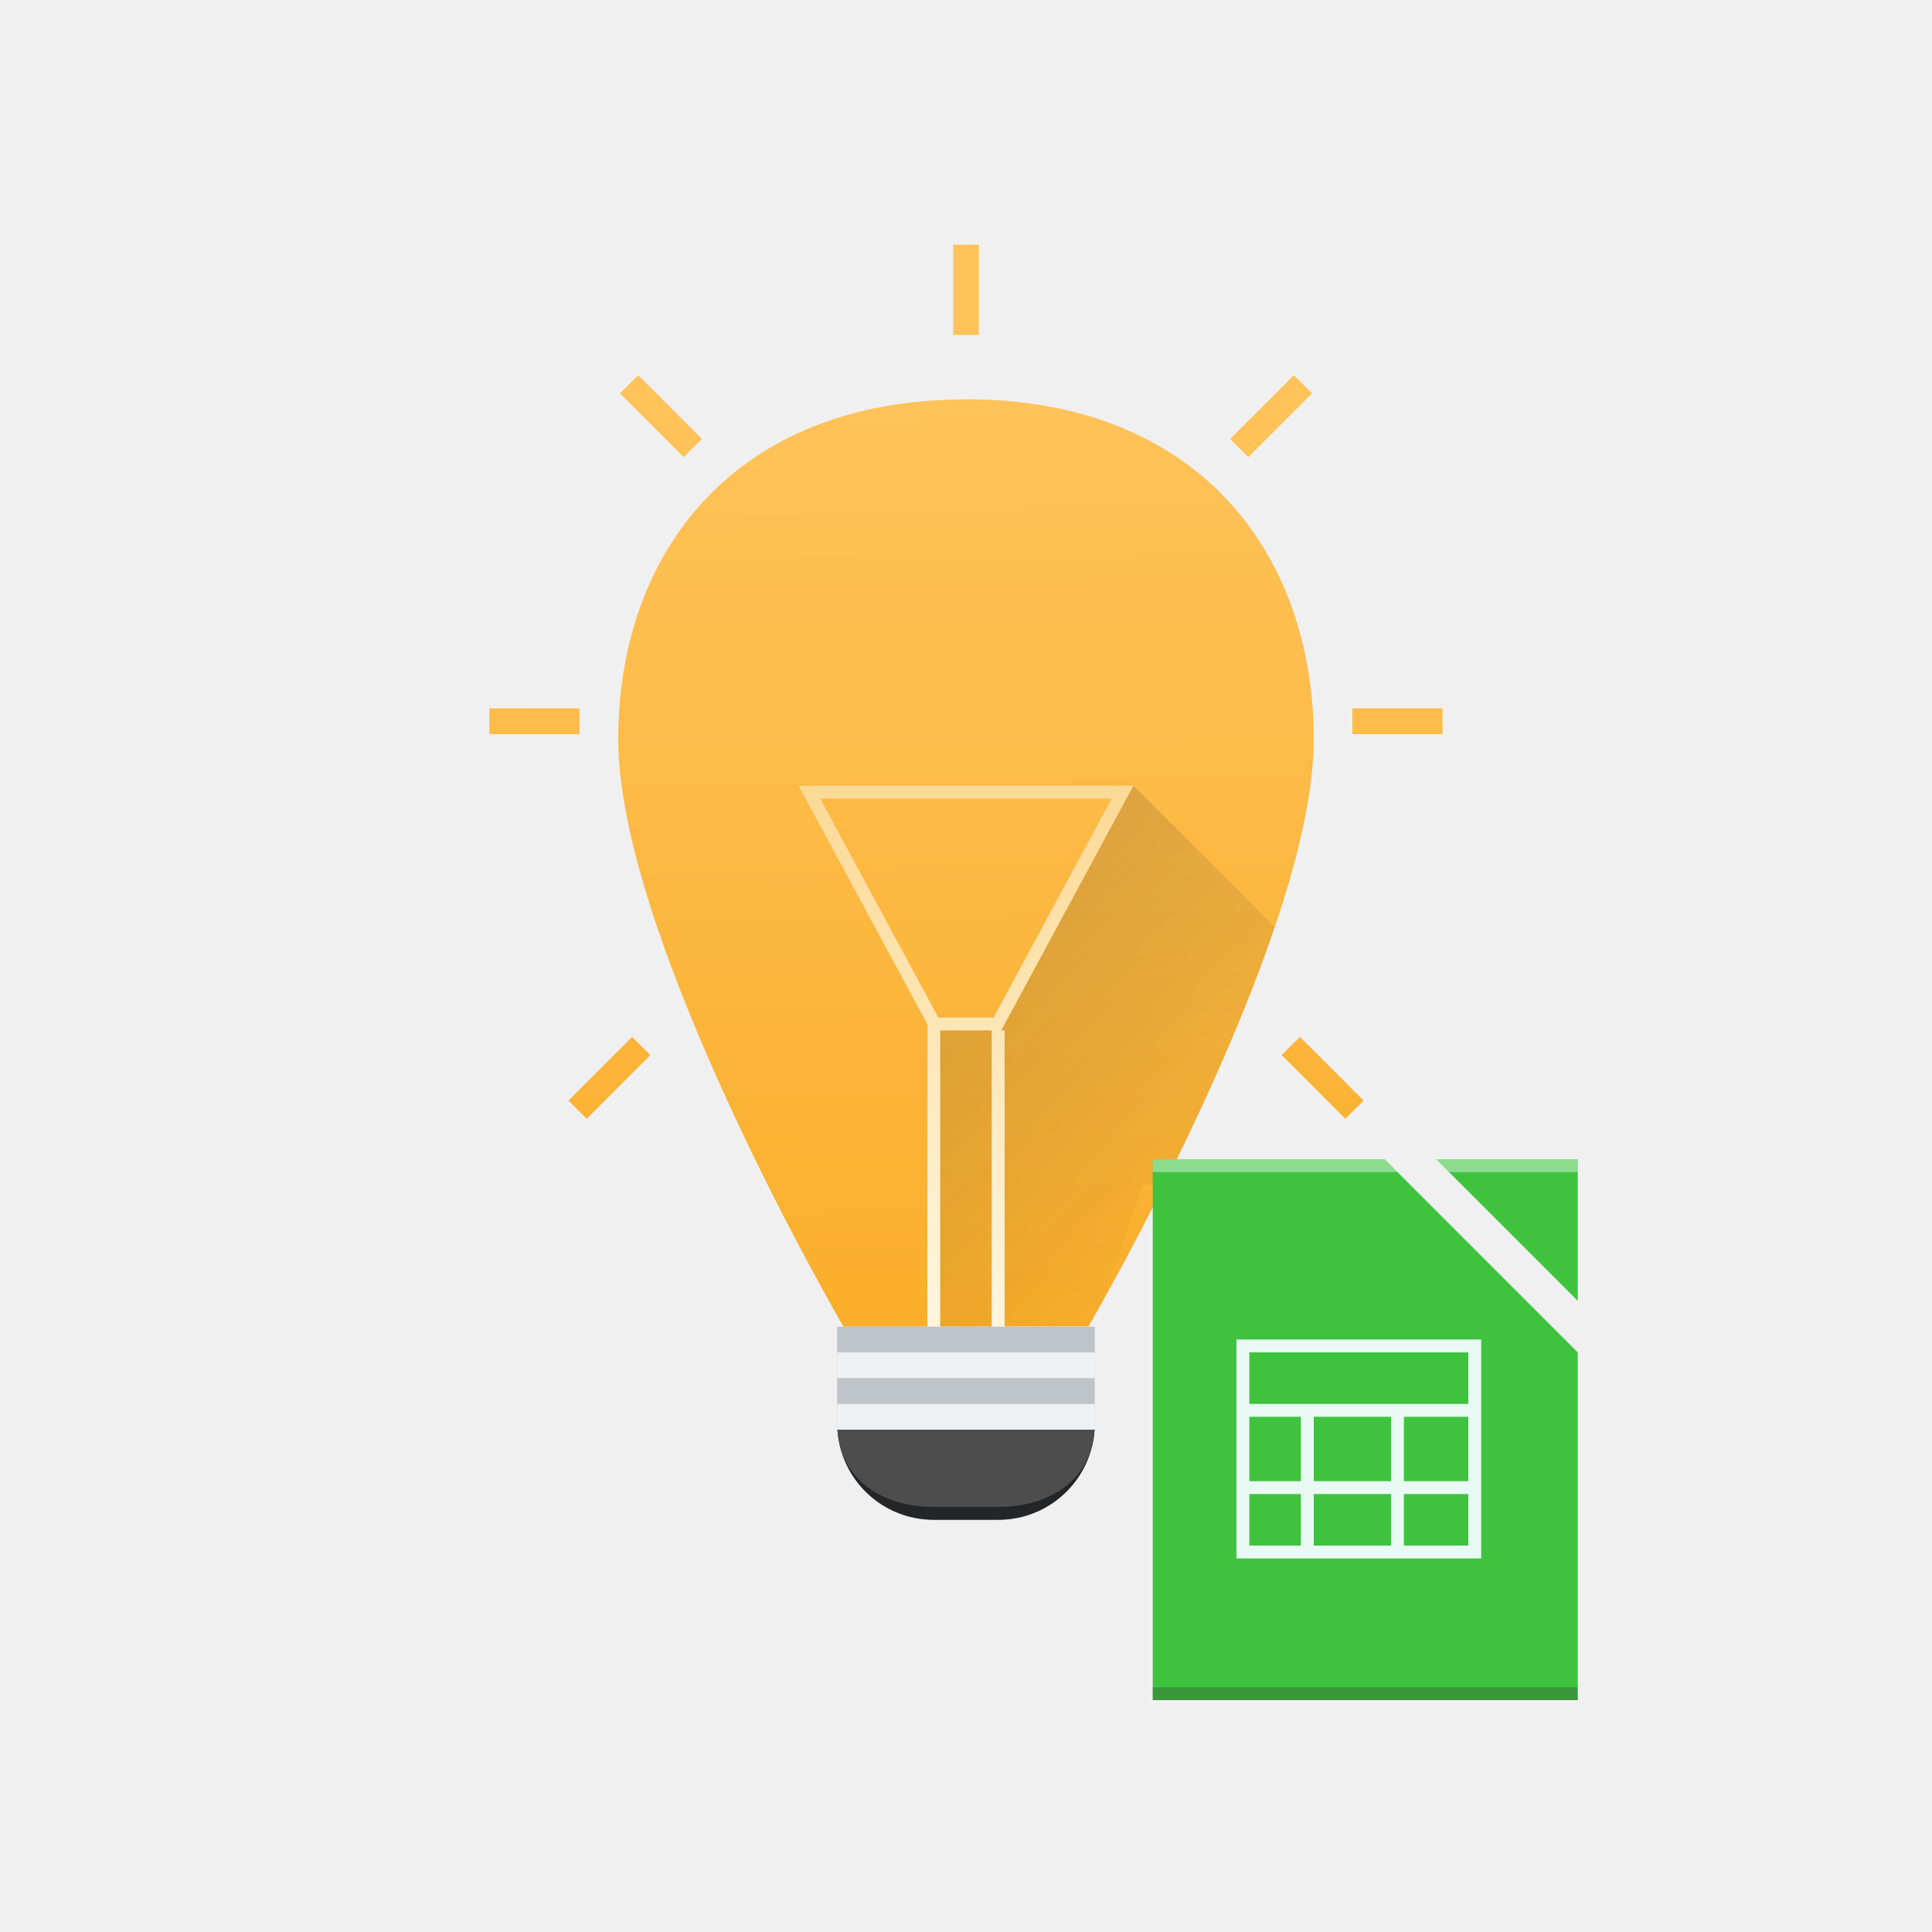
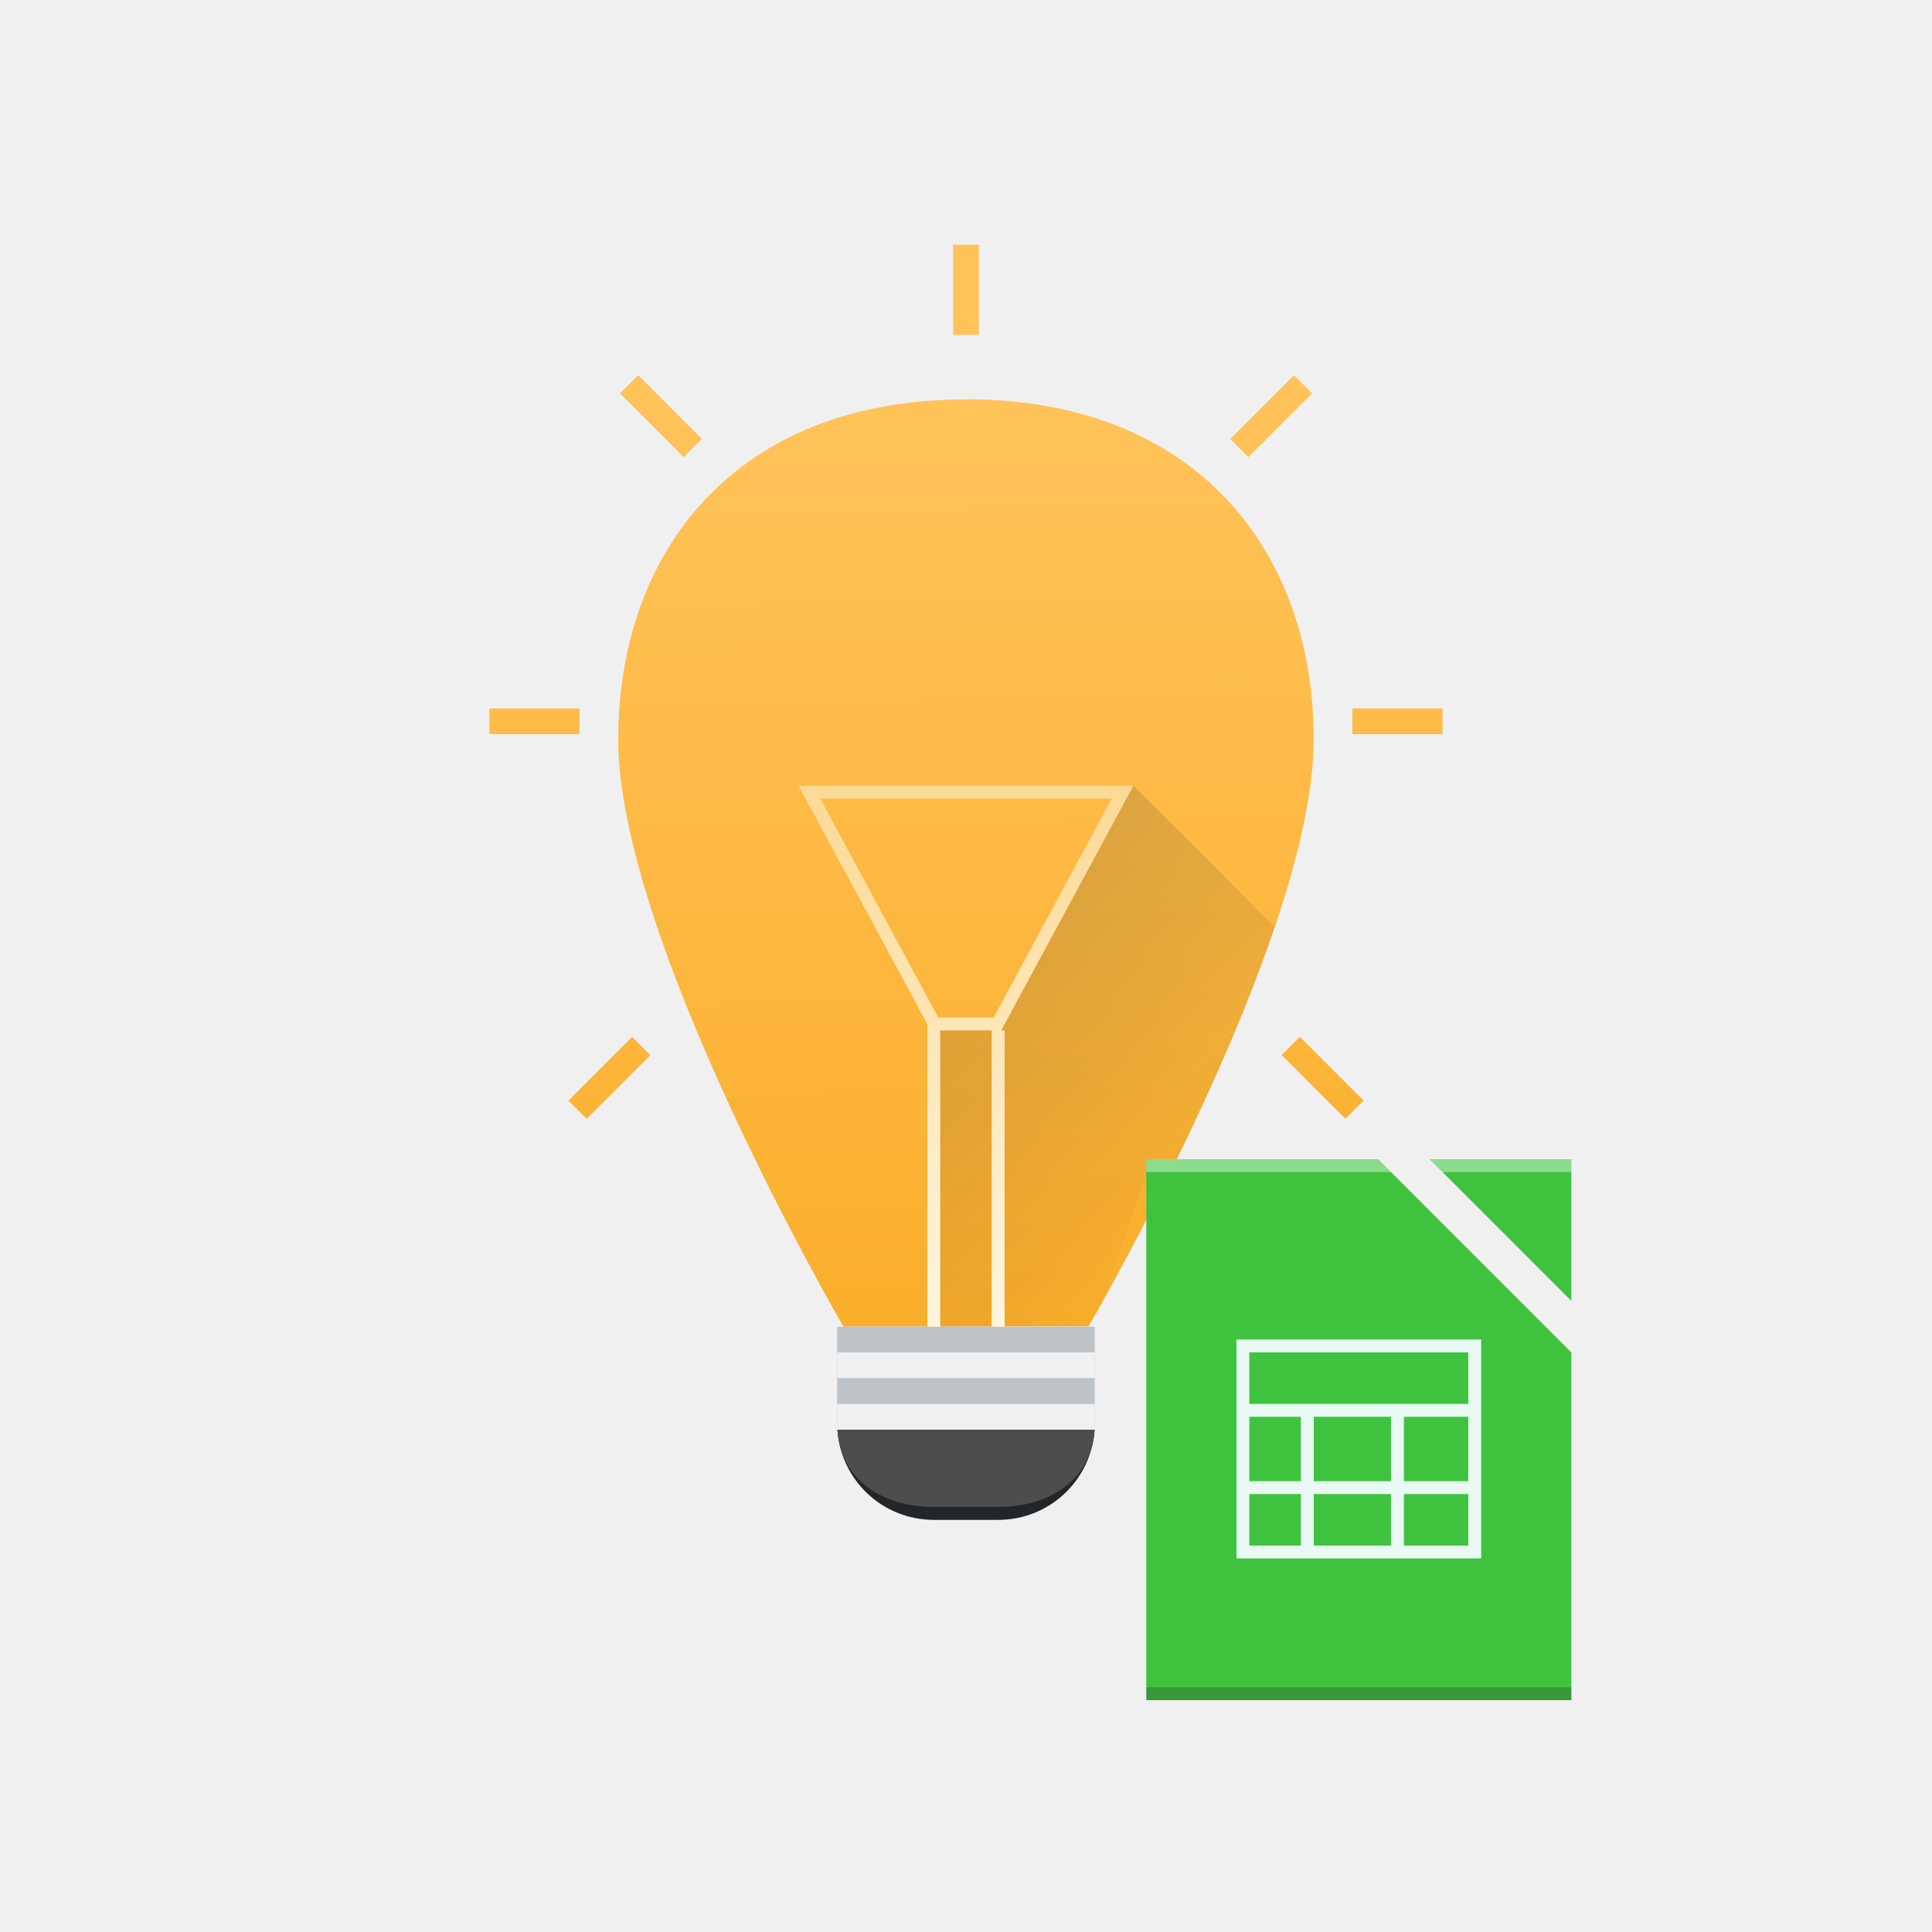
<svg xmlns="http://www.w3.org/2000/svg" height="150" viewBox="0 0 39.688 39.688" width="150">
  <linearGradient id="a" gradientUnits="userSpaceOnUse" x1="20.108" x2="19.844" y1="27.517" y2="8.205">
    <stop offset="0" stop-color="#faae2a" />
    <stop offset="1" stop-color="#ffc35a" />
  </linearGradient>
  <linearGradient id="b" gradientUnits="userSpaceOnUse" x1="11.642" x2="11.642" y1="15.875" y2="27.517">
    <stop offset="0" stop-color="#fcd994" />
    <stop offset="1" stop-color="#fff6e1" />
  </linearGradient>
  <linearGradient id="c" gradientUnits="userSpaceOnUse" x1="19.315" x2="26.723" y1="16.14" y2="23.548">
    <stop offset="0" stop-color="#292c2f" />
    <stop offset="1" stop-opacity="0" />
  </linearGradient>
-   <linearGradient id="d" gradientTransform="matrix(.4999998 0 0 -.4827584 434.0713 553.2463)" gradientUnits="userSpaceOnUse" x1="409.071" x2="408.071" y1="544.798" y2="502.798">
+   <linearGradient id="d" gradientTransform="matrix(.4999998 0 0 -.4827584 433.5713 553.2463)" gradientUnits="userSpaceOnUse" x1="409.071" x2="408.071" y1="544.798" y2="502.798">
    <stop offset="0" stop-color="#26c226" />
    <stop offset="1" stop-color="#3fc33f" />
  </linearGradient>
  <path d="m19.579 5.027v1.852h.529v-1.852zm-6.47 2.68-.374.374 1.309 1.309.374-.374zm13.47 0-1.309 1.309.374.374 1.309-1.309zm-6.735.495v.003c-4.762 0-7.144 3.153-7.144 6.983 0 4.126 4.626 12.064 4.626 12.064l5.035-.006s4.626-7.932 4.626-12.058c0-3.829-2.381-6.986-7.144-6.986zm-9.79 6.35v.529h1.852v-.529zm17.727 0v.529h1.852v-.529zm-14.795 6.748-1.309 1.309.374.374 1.309-1.309zm13.716 0-.374.374 1.309 1.309.374-.374z" fill="url(#a)" />
  <path d="m17.198 27.252v1.984c0 1.099.885 1.984 1.984 1.984h1.323c1.099 0 1.984-.885 1.984-1.984v-1.984h-1.984-1.323z" fill="#bdc3c7" />
  <g stroke-width=".265">
    <path d="m16.404 16.14 2.646 4.9v6.212h.265v-6.085h.105.847.105v6.085h.265v-6.085h-.069l2.715-5.027h-.301l-.002.004v-.004h-6.272v.004l-.002-.004zm.446.265h5.987l-2.425 4.498h-1.098-.039z" fill="url(#b)" />
    <g stroke-opacity=".502">
      <path d="m17.198 27.781h5.292v.529h-5.292z" fill="#eff0f1" />
      <path d="m17.198 28.84v.529h.005 5.282.005v-.529z" fill="#eff0f1" />
      <path d="m17.203 29.369c.068 1.037.925 1.852 1.98 1.852h1.323c1.055 0 1.912-.815 1.98-1.852z" fill="#232629" />
    </g>
    <path d="m23.283 16.14-2.715 5.027h.069v6.081l1.724-.002s.125-.216.32-.567l.788-2.352h.451c.761-1.522 1.643-3.444 2.266-5.284zm-3.969 5.027v6.083l1.058-.001v-6.082h-.953z" fill="url(#c)" fill-rule="evenodd" opacity=".2" />
    <path d="m17.203 29.369c.068 1.037.925 1.587 1.98 1.587h1.323c1.055 0 1.912-.55 1.98-1.587z" fill="#4d4d4d" stroke-opacity=".502" />
  </g>
  <g transform="matrix(.2645833 0 0 .2645833 -80.18763 -109.2195)">
-     <path d="m392.571 502.798v42h22.5 10.5v-10.139-16.861l-15-15zm22 0 11 11v-11z" fill="url(#d)" />
-     <path d="m392.571 543.798h33l-0 1h-33z" fill="#2e3132" fill-opacity=".294" stroke-width="1.817" />
+     <path d="m392.071 502.798v42h33v-27l-15-15zm22 0 11 11v-11z" fill="url(#d)" />
+     <path d="m392.071 543.798h33l-0 1h-33z" fill="#2e3132" fill-opacity=".294" stroke-width="1.817" />
    <path d="m399.071 516.798v1 15 1h1 18v-1-16h-18zm1 1h17v4h-17zm0 5h4v5h-4zm5 0h6v5h-6zm7 0h5v5h-5zm-12 6h4v4h-4zm5 0h6v4h-6zm7 0h5v4h-5z" fill="#e8faf3" />
-     <path d="m392.571 502.798v1h19l-1-1zm22 0 1 1h10v-1z" fill="#fff" fill-opacity=".41" />
+     <path d="m392.071 502.798v1h19l-1-1zm22 0 1 1h10v-1z" fill="#fff" fill-opacity=".41" />
  </g>
</svg>
